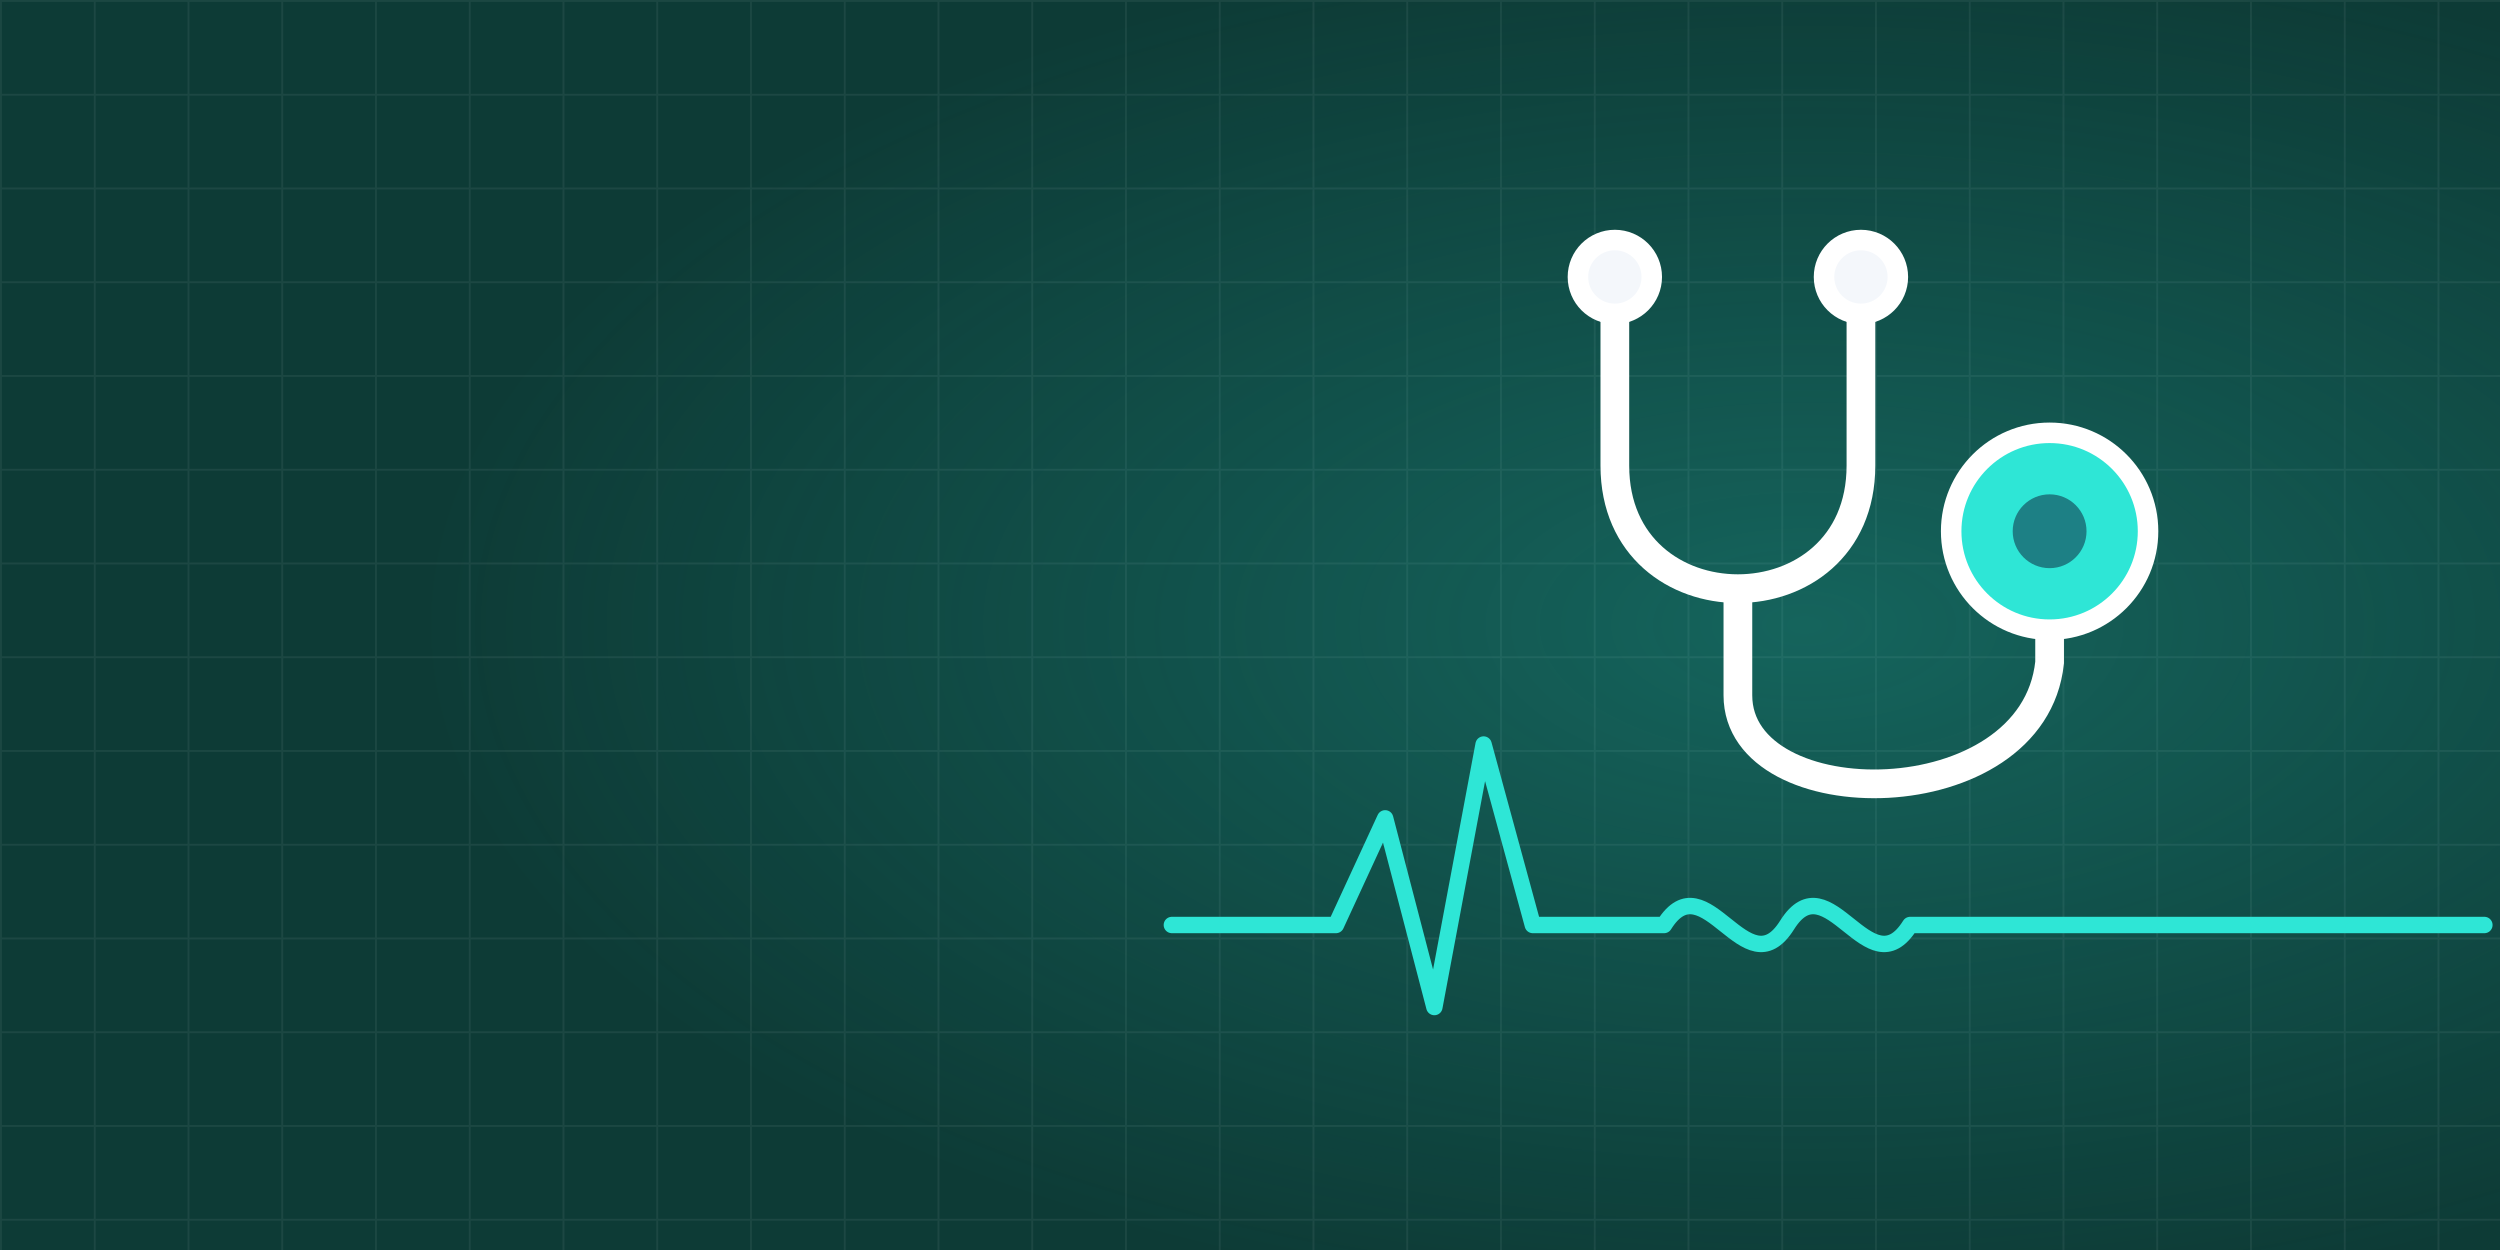
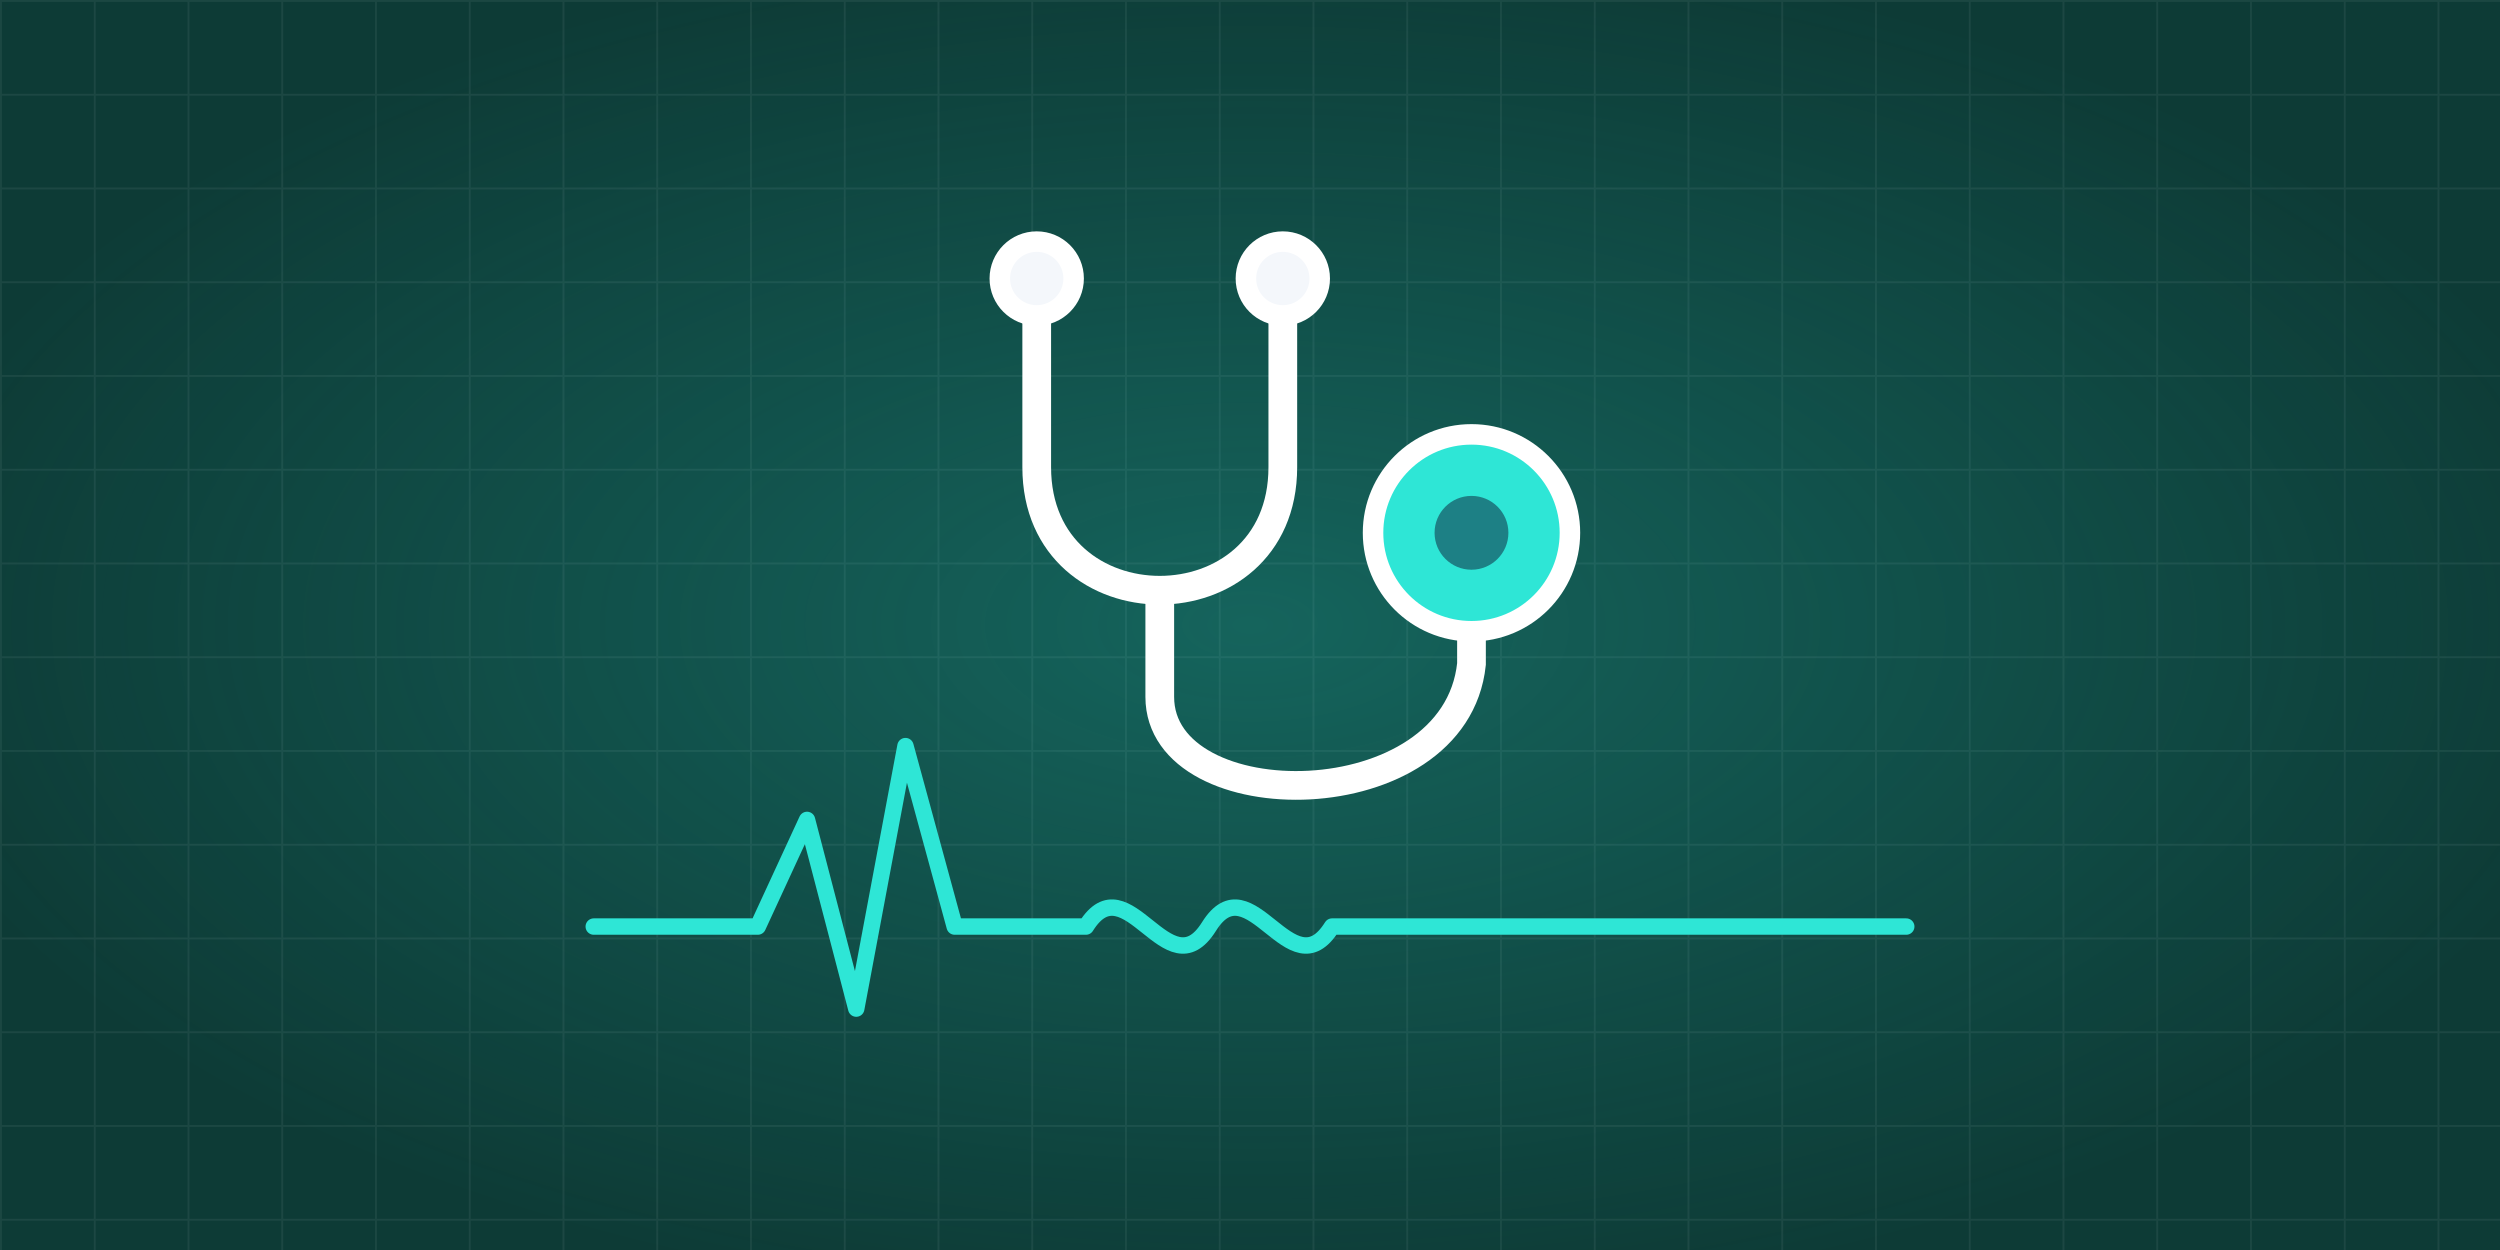
<svg xmlns="http://www.w3.org/2000/svg" viewBox="0 0 640 320">
  <defs>
    <pattern id="g" width="24" height="24" patternUnits="userSpaceOnUse">
      <path d="M24 0H0V24" fill="none" stroke="#fff" stroke-opacity=".06" />
    </pattern>
-     <radialGradient id="r" cx=".72" cy=".5" r=".55">
+     <radialGradient id="r" cx=".5" cy=".5" r=".55">
      <stop offset="0" stop-color="#2EE6D6" stop-opacity=".24" />
      <stop offset="1" stop-color="#2EE6D6" stop-opacity="0" />
    </radialGradient>
  </defs>
  <rect width="640" height="320" fill="#0D3B36" />
  <rect width="640" height="320" fill="url(#g)" />
  <rect width="640" height="320" fill="url(#r)" />
-   <g transform="translate(300 52) scale(1.05)">
+   <g transform="translate(152.0 52.4) scale(1.05)">
    <path d="M0 176 H40 L52 150 L64 196 L76 132 L88 176 H120 C130 160 140 192 150 176 C160 160 170 192 180 176 H320" fill="none" stroke="#2EE6D6" stroke-width="4" stroke-linecap="round" stroke-linejoin="round" />
    <g fill="none" stroke="#fff" stroke-width="7" stroke-linecap="round">
      <path d="M108 20 V64 C108 104 168 104 168 64 V20" />
      <path d="M138 96 V120 C138 150 210 150 214 112 V96" />
    </g>
    <g stroke="#fff" stroke-width="5" stroke-linejoin="round" stroke-linecap="round">
      <circle cx="108" cy="18" r="9" fill="#F4F7FB" />
      <circle cx="168" cy="18" r="9" fill="#F4F7FB" />
      <circle cx="214" cy="80" r="24" fill="#2EE6D6" />
    </g>
    <circle cx="214" cy="80" r="9" fill="#0B1A33" opacity=".5" />
  </g>
</svg>
